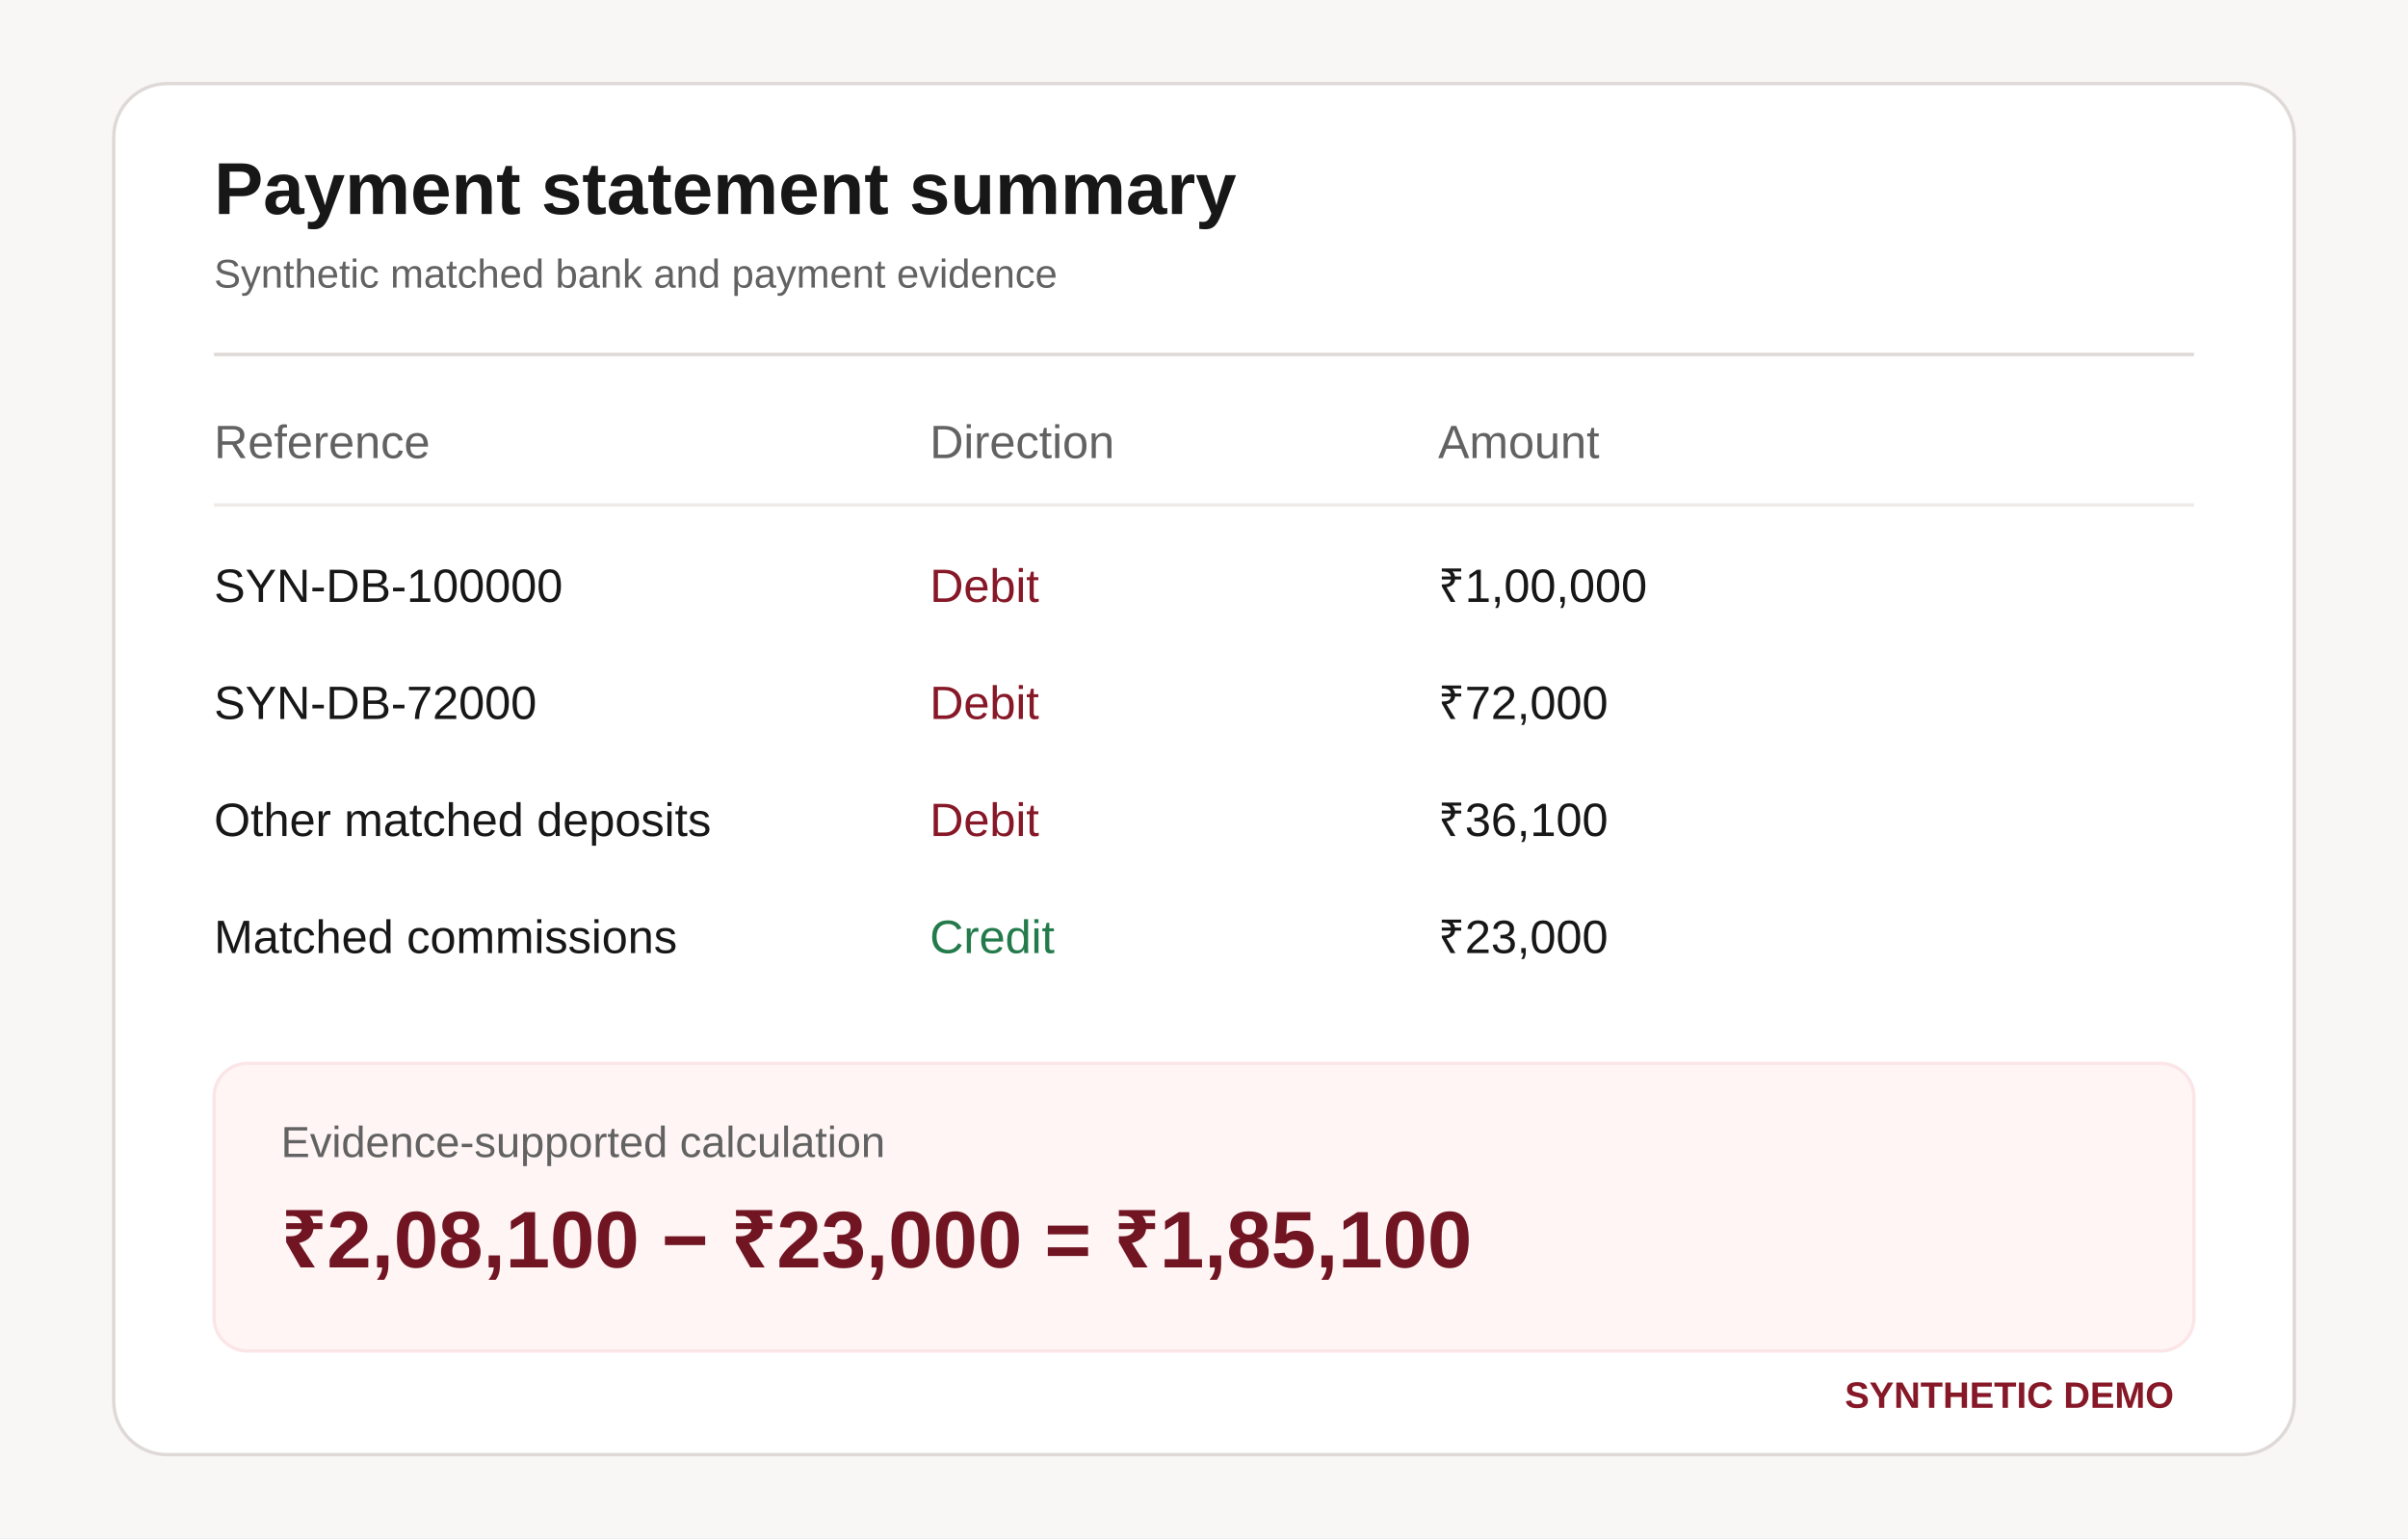
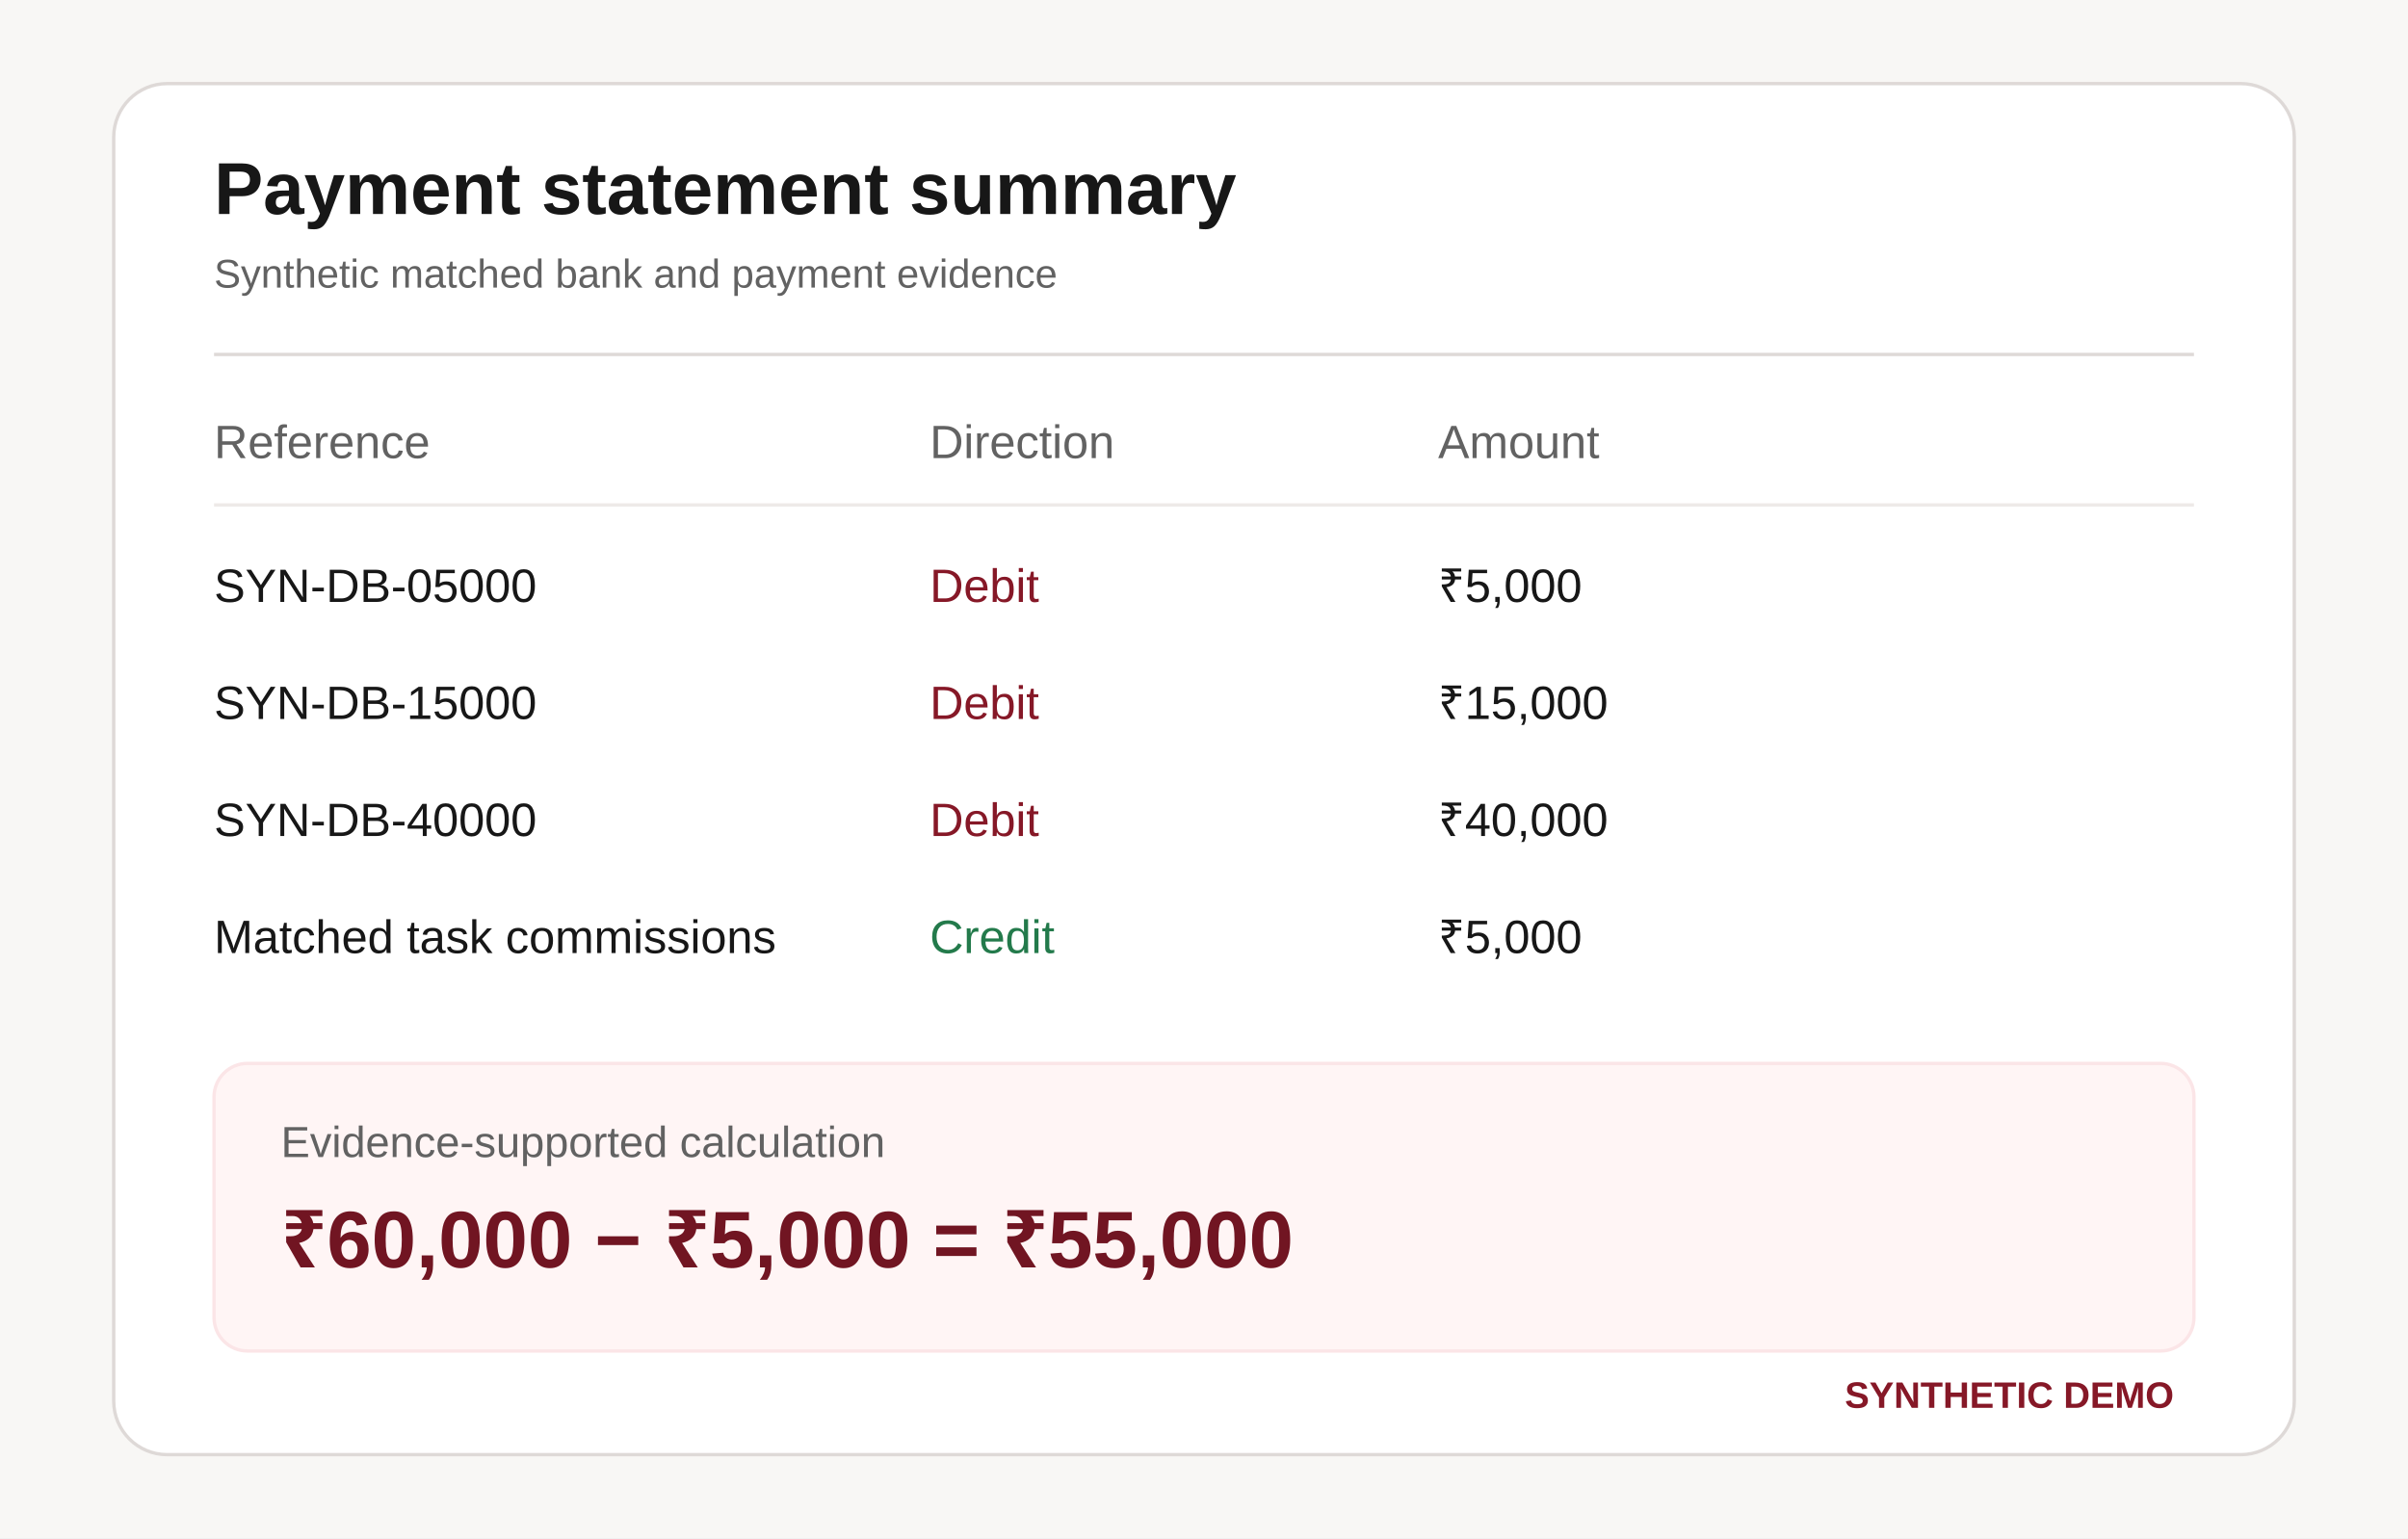
<svg xmlns="http://www.w3.org/2000/svg" width="720" height="460" viewBox="0 0 720 460" role="img" aria-labelledby="title desc">
  <rect width="720" height="460" fill="#f8f7f5" />
  <rect x="34" y="25" width="652" height="410" rx="16" fill="#fff" stroke="#ded9d7" />
  <text x="64" y="64" fill="#171717" font-family="Arial, sans-serif" font-size="22" font-weight="700">Payment statement summary</text>
  <text x="64" y="86" fill="#626262" font-family="Arial, sans-serif" font-size="12">Synthetic matched bank and payment evidence</text>
  <line x1="64" y1="106" x2="656" y2="106" stroke="#ded9d7" />
  <g font-family="Arial, sans-serif" font-size="14">
    <text x="64" y="137" fill="#626262">Reference</text>
    <text x="278" y="137" fill="#626262">Direction</text>
    <text x="430" y="137" fill="#626262">Amount</text>
    <line x1="64" y1="151" x2="656" y2="151" stroke="#eeeae8" />
-     <text x="64" y="180" fill="#171717">SYN-DB-100000</text>
+     <text x="64" y="180" fill="#171717">SYN-DB-05000</text>
    <text x="278" y="180" fill="#861827">Debit</text>
-     <text x="430" y="180" fill="#171717">₹1,00,000</text>
-     <text x="64" y="215" fill="#171717">SYN-DB-72000</text>
+     <text x="430" y="180" fill="#171717">₹5,000</text>
+     <text x="64" y="215" fill="#171717">SYN-DB-15000</text>
    <text x="278" y="215" fill="#861827">Debit</text>
-     <text x="430" y="215" fill="#171717">₹72,000</text>
-     <text x="64" y="250" fill="#171717">Other matched deposits</text>
+     <text x="430" y="215" fill="#171717">₹15,000</text>
+     <text x="64" y="250" fill="#171717">SYN-DB-40000</text>
    <text x="278" y="250" fill="#861827">Debit</text>
-     <text x="430" y="250" fill="#171717">₹36,100</text>
-     <text x="64" y="285" fill="#171717">Matched commissions</text>
+     <text x="430" y="250" fill="#171717">₹40,000</text>
+     <text x="64" y="285" fill="#171717">Matched task commissions</text>
    <text x="278" y="285" fill="#237a4b">Credit</text>
-     <text x="430" y="285" fill="#171717">₹23,000</text>
+     <text x="430" y="285" fill="#171717">₹5,000</text>
  </g>
  <rect x="64" y="318" width="592" height="86" rx="10" fill="#fff5f5" stroke="#fbe5e7" />
  <g font-family="Arial, sans-serif">
    <text x="84" y="346" fill="#626262" font-size="13">Evidence-supported calculation</text>
-     <text x="84" y="379" fill="#711522" font-size="24" font-weight="700">₹2,08,100 − ₹23,000 = ₹1,85,100</text>
+     <text x="84" y="379" fill="#711522" font-size="24" font-weight="700">₹60,000 − ₹5,000 = ₹55,000</text>
  </g>
  <text x="650" y="421" text-anchor="end" fill="#861827" font-family="Arial, sans-serif" font-size="11" font-weight="700">SYNTHETIC DEMO</text>
</svg>
